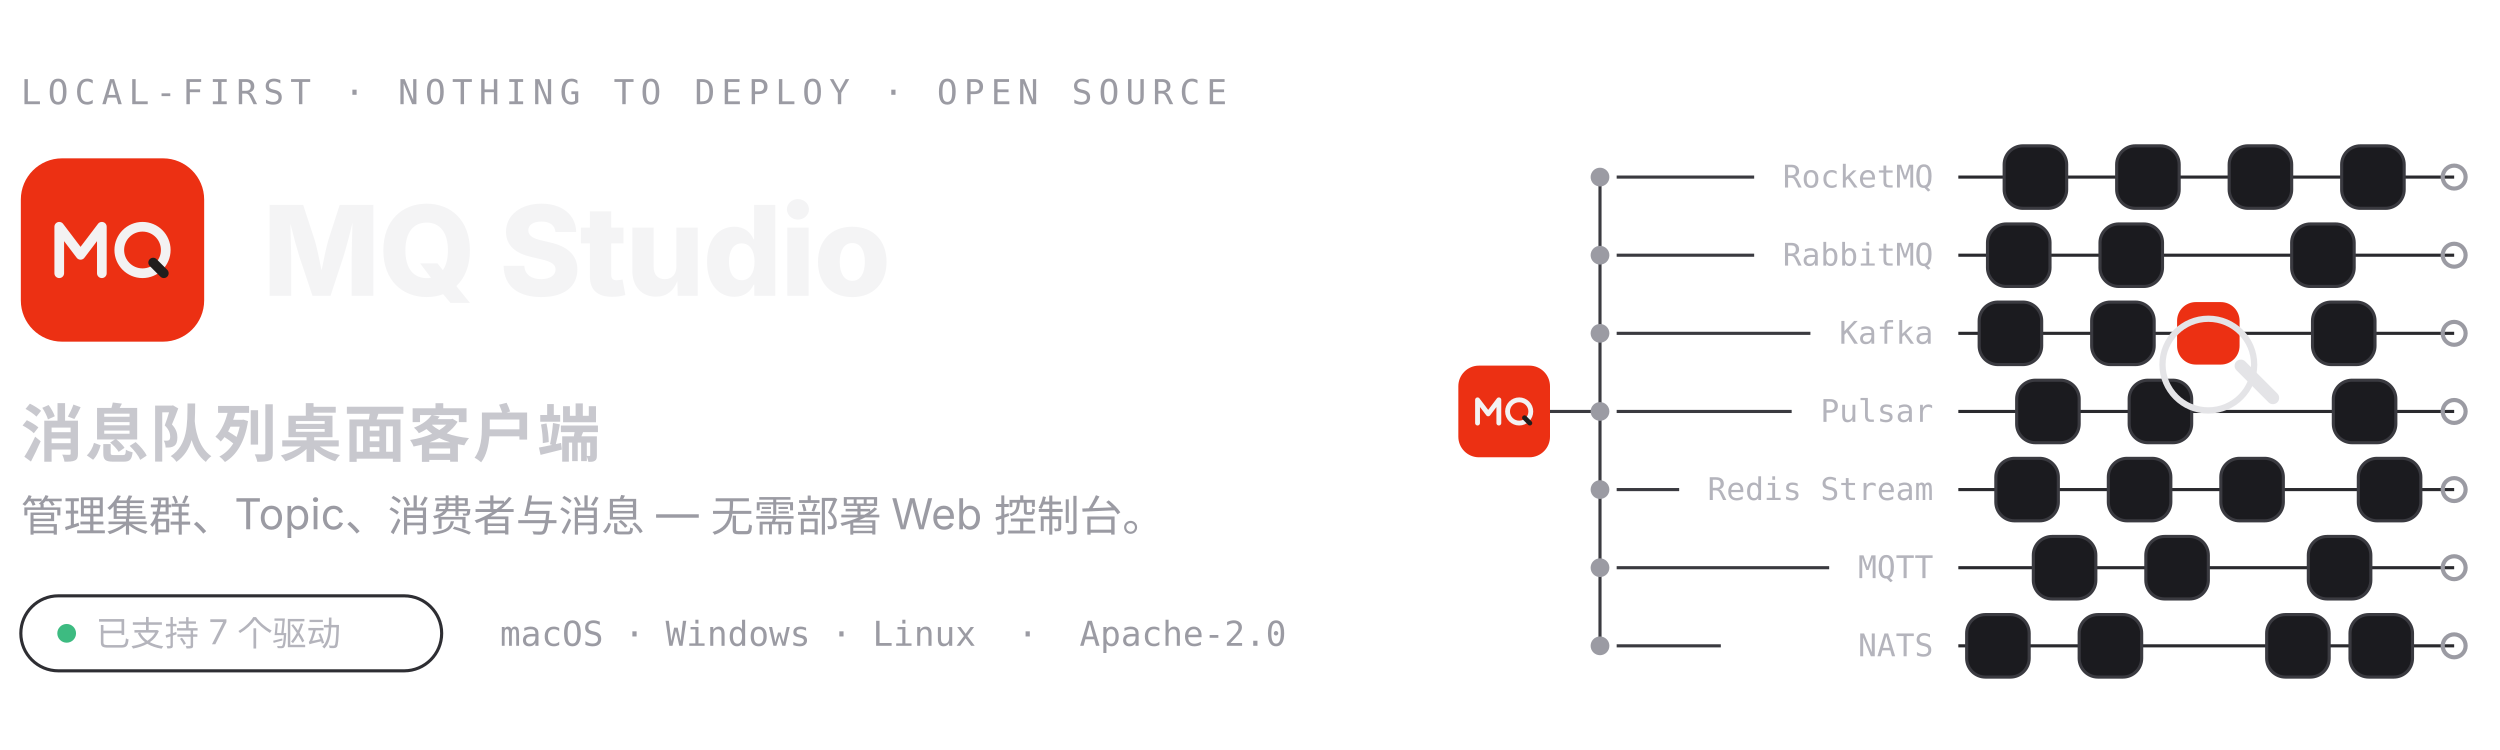
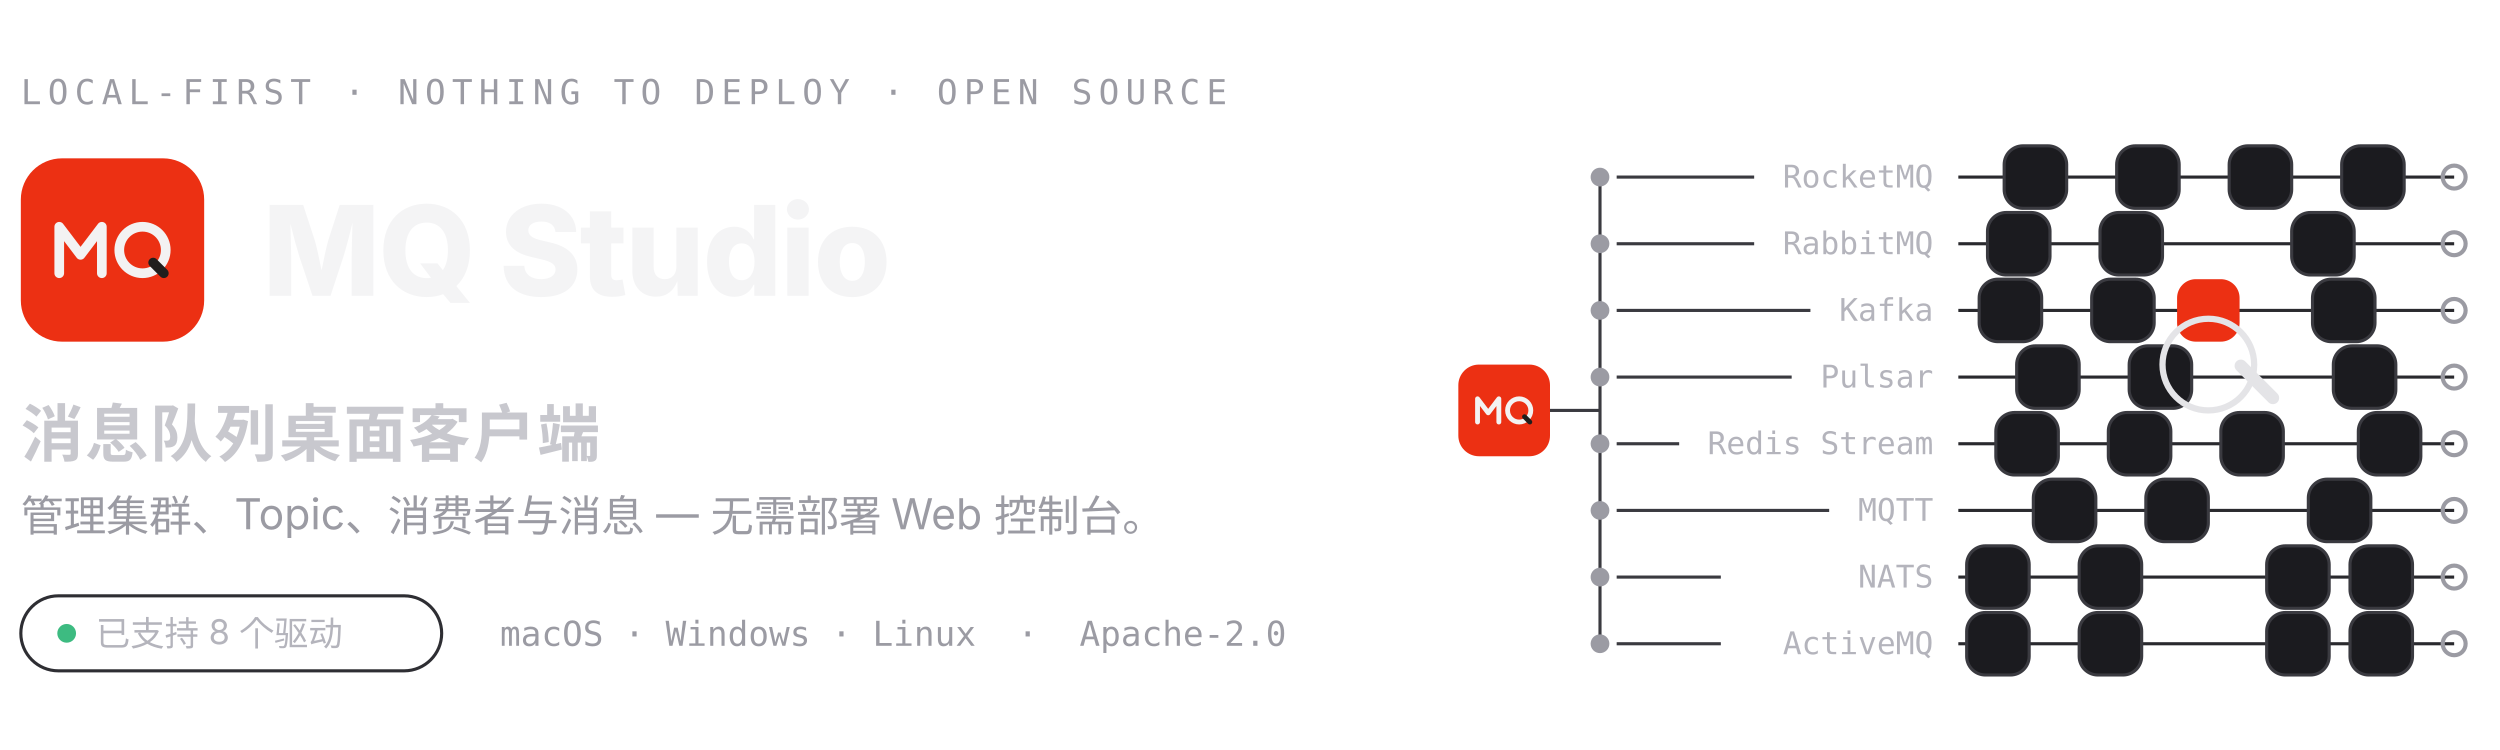
<svg xmlns="http://www.w3.org/2000/svg" width="1200" height="360" viewBox="0 0 1200 360" role="img" aria-labelledby="t d">
  <text x="10" y="50" font-family="ui-monospace,'SF Mono',Menlo,Consolas,monospace" font-size="16.5" letter-spacing="3" fill="#9B9BA3">LOCAL-FIRST · NOTHING TO DEPLOY · OPEN SOURCE</text>
  <g id="lockup">
    <rect x="10" y="76" width="88" height="88" rx="19.8" fill="#EC3013" />
    <g transform="translate(22.86 96.761) scale(0.46478)" fill="none" stroke-width="10">
      <path d="M12 74 L12 26 L34 55 L56 26 L56 74" stroke="#F3F2F2" stroke-linejoin="round" stroke-linecap="round" />
      <circle cx="98" cy="50" r="24" stroke="#F3F2F2" />
      <line x1="109" y1="63" x2="120" y2="74" stroke="#201E1D" stroke-linecap="round" />
    </g>
    <text x="126" y="142" font-family="-apple-system,'PingFang SC','Segoe UI','Microsoft YaHei',system-ui,sans-serif" font-size="60" font-weight="800" letter-spacing="-1" fill="#F4F4F5">MQ Studio</text>
  </g>
  <text x="10" y="219" font-family="-apple-system,'PingFang SC','Segoe UI','Microsoft YaHei',system-ui,sans-serif" font-size="30" font-weight="600" letter-spacing="1" fill="#C8C8CE">消息队列桌面客户端</text>
  <text x="10" y="255" font-family="-apple-system,'PingFang SC','Segoe UI','Microsoft YaHei',system-ui,sans-serif" font-size="20.5" fill="#9B9BA3">管理集群、Topic、消费者与消息 — 无需部署 Web 控制台。</text>
  <g id="meta">
    <rect x="10" y="286" width="202" height="36" rx="18" fill="none" stroke="#2E2E33" stroke-width="1.5" />
    <circle cx="32" cy="304" r="4.5" fill="#3DBB81" />
-     <text x="46" y="310" font-family="-apple-system,'PingFang SC','Segoe UI','Microsoft YaHei',system-ui,sans-serif" font-size="16.5" fill="#B4B4BC">已支持 7 个驱动</text>
+     <text x="46" y="310" font-family="-apple-system,'PingFang SC','Segoe UI','Microsoft YaHei',system-ui,sans-serif" font-size="16.5" fill="#B4B4BC">已支持 8 个驱动</text>
    <text x="240" y="310" font-family="ui-monospace,'SF Mono',Menlo,Consolas,monospace" font-size="16.5" fill="#9B9BA3">macOS · Windows · Linux  ·  Apache-2.0</text>
  </g>
  <g id="drivers">
-     <rect x="700" y="175.5" width="44" height="44" rx="9.9" fill="#EC3013" />
-     <g transform="translate(706.43 185.88) scale(0.23239)" fill="none" stroke-width="10">
+     <rect x="700" y="175" width="44" height="44" rx="9.9" fill="#EC3013" />
+     <g transform="translate(706.43 185.38) scale(0.23239)" fill="none" stroke-width="10">
      <path d="M12 74 L12 26 L34 55 L56 26 L56 74" stroke="#F3F2F2" stroke-linejoin="round" stroke-linecap="round" />
      <circle cx="98" cy="50" r="24" stroke="#F3F2F2" />
      <line x1="109" y1="63" x2="120" y2="74" stroke="#201E1D" stroke-linecap="round" />
    </g>
-     <line x1="744" y1="197.5" x2="768" y2="197.5" stroke="#3A3A40" stroke-width="1.5" />
-     <line x1="768" y1="85" x2="768" y2="310" stroke="#3A3A40" stroke-width="1.5" />
+     <line x1="744" y1="197" x2="768" y2="197" stroke="#3A3A40" stroke-width="1.5" />
+     <line x1="768" y1="85" x2="768" y2="309" stroke="#3A3A40" stroke-width="1.5" />
    <line x1="776" y1="85" x2="842" y2="85" stroke="#3A3A40" stroke-width="1.5" />
    <text x="928" y="90" text-anchor="end" font-family="ui-monospace,'SF Mono',Menlo,Consolas,monospace" font-size="15" fill="#B4B4BC">RocketMQ</text>
    <line x1="940" y1="85" x2="1178" y2="85" stroke="#2A2A2E" stroke-width="1.5" />
    <circle cx="768" cy="85" r="4.5" fill="#9B9BA3" />
    <circle cx="1178" cy="85" r="5.5" fill="none" stroke="#9B9BA3" stroke-width="2" />
    <rect x="962" y="70" width="30" height="30" rx="9" fill="#1B1B1F" stroke="#3A3A40" stroke-width="1.5" />
    <rect x="1016" y="70" width="30" height="30" rx="9" fill="#1B1B1F" stroke="#3A3A40" stroke-width="1.5" />
    <rect x="1070" y="70" width="30" height="30" rx="9" fill="#1B1B1F" stroke="#3A3A40" stroke-width="1.5" />
    <rect x="1124" y="70" width="30" height="30" rx="9" fill="#1B1B1F" stroke="#3A3A40" stroke-width="1.5" />
-     <line x1="776" y1="122.5" x2="842" y2="122.5" stroke="#3A3A40" stroke-width="1.5" />
-     <text x="928" y="127.5" text-anchor="end" font-family="ui-monospace,'SF Mono',Menlo,Consolas,monospace" font-size="15" fill="#B4B4BC">RabbitMQ</text>
-     <line x1="940" y1="122.5" x2="1178" y2="122.5" stroke="#2A2A2E" stroke-width="1.5" />
-     <circle cx="768" cy="122.5" r="4.5" fill="#9B9BA3" />
-     <circle cx="1178" cy="122.5" r="5.5" fill="none" stroke="#9B9BA3" stroke-width="2" />
-     <rect x="954" y="107.5" width="30" height="30" rx="9" fill="#1B1B1F" stroke="#3A3A40" stroke-width="1.5" />
-     <rect x="1008" y="107.5" width="30" height="30" rx="9" fill="#1B1B1F" stroke="#3A3A40" stroke-width="1.5" />
-     <rect x="1100" y="107.5" width="30" height="30" rx="9" fill="#1B1B1F" stroke="#3A3A40" stroke-width="1.5" />
-     <line x1="776" y1="160" x2="869" y2="160" stroke="#3A3A40" stroke-width="1.5" />
-     <text x="928" y="165" text-anchor="end" font-family="ui-monospace,'SF Mono',Menlo,Consolas,monospace" font-size="15" fill="#B4B4BC">Kafka</text>
-     <line x1="940" y1="160" x2="1178" y2="160" stroke="#2A2A2E" stroke-width="1.5" />
-     <circle cx="768" cy="160" r="4.5" fill="#9B9BA3" />
-     <circle cx="1178" cy="160" r="5.5" fill="none" stroke="#9B9BA3" stroke-width="2" />
-     <rect x="950" y="145" width="30" height="30" rx="9" fill="#1B1B1F" stroke="#3A3A40" stroke-width="1.5" />
-     <rect x="1004" y="145" width="30" height="30" rx="9" fill="#1B1B1F" stroke="#3A3A40" stroke-width="1.5" />
-     <rect x="1110" y="145" width="30" height="30" rx="9" fill="#1B1B1F" stroke="#3A3A40" stroke-width="1.5" />
-     <rect x="1045" y="145" width="30" height="30" rx="9" fill="#EC3013" />
-     <line x1="776" y1="197.5" x2="860" y2="197.5" stroke="#3A3A40" stroke-width="1.5" />
-     <text x="928" y="202.5" text-anchor="end" font-family="ui-monospace,'SF Mono',Menlo,Consolas,monospace" font-size="15" fill="#B4B4BC">Pulsar</text>
-     <line x1="940" y1="197.5" x2="1178" y2="197.5" stroke="#2A2A2E" stroke-width="1.5" />
-     <circle cx="768" cy="197.5" r="4.5" fill="#9B9BA3" />
-     <circle cx="1178" cy="197.5" r="5.5" fill="none" stroke="#9B9BA3" stroke-width="2" />
-     <rect x="968" y="182.5" width="30" height="30" rx="9" fill="#1B1B1F" stroke="#3A3A40" stroke-width="1.5" />
-     <rect x="1022" y="182.5" width="30" height="30" rx="9" fill="#1B1B1F" stroke="#3A3A40" stroke-width="1.5" />
-     <rect x="1120" y="182.5" width="30" height="30" rx="9" fill="#1B1B1F" stroke="#3A3A40" stroke-width="1.5" />
-     <line x1="776" y1="235" x2="806" y2="235" stroke="#3A3A40" stroke-width="1.5" />
-     <text x="928" y="240" text-anchor="end" font-family="ui-monospace,'SF Mono',Menlo,Consolas,monospace" font-size="15" fill="#B4B4BC">Redis Stream</text>
-     <line x1="940" y1="235" x2="1178" y2="235" stroke="#2A2A2E" stroke-width="1.5" />
-     <circle cx="768" cy="235" r="4.5" fill="#9B9BA3" />
-     <circle cx="1178" cy="235" r="5.5" fill="none" stroke="#9B9BA3" stroke-width="2" />
-     <rect x="958" y="220" width="30" height="30" rx="9" fill="#1B1B1F" stroke="#3A3A40" stroke-width="1.5" />
-     <rect x="1012" y="220" width="30" height="30" rx="9" fill="#1B1B1F" stroke="#3A3A40" stroke-width="1.5" />
-     <rect x="1066" y="220" width="30" height="30" rx="9" fill="#1B1B1F" stroke="#3A3A40" stroke-width="1.5" />
-     <rect x="1132" y="220" width="30" height="30" rx="9" fill="#1B1B1F" stroke="#3A3A40" stroke-width="1.5" />
-     <line x1="776" y1="272.5" x2="878" y2="272.5" stroke="#3A3A40" stroke-width="1.5" />
-     <text x="928" y="277.5" text-anchor="end" font-family="ui-monospace,'SF Mono',Menlo,Consolas,monospace" font-size="15" fill="#B4B4BC">MQTT</text>
-     <line x1="940" y1="272.5" x2="1178" y2="272.5" stroke="#2A2A2E" stroke-width="1.5" />
-     <circle cx="768" cy="272.5" r="4.5" fill="#9B9BA3" />
-     <circle cx="1178" cy="272.5" r="5.5" fill="none" stroke="#9B9BA3" stroke-width="2" />
-     <rect x="976" y="257.5" width="30" height="30" rx="9" fill="#1B1B1F" stroke="#3A3A40" stroke-width="1.5" />
-     <rect x="1030" y="257.5" width="30" height="30" rx="9" fill="#1B1B1F" stroke="#3A3A40" stroke-width="1.5" />
-     <rect x="1108" y="257.5" width="30" height="30" rx="9" fill="#1B1B1F" stroke="#3A3A40" stroke-width="1.5" />
-     <line x1="776" y1="310" x2="826" y2="310" stroke="#3A3A40" stroke-width="1.5" />
-     <text x="928" y="315" text-anchor="end" font-family="ui-monospace,'SF Mono',Menlo,Consolas,monospace" font-size="15" fill="#B4B4BC">NATS</text>
-     <line x1="940" y1="310" x2="1178" y2="310" stroke="#2A2A2E" stroke-width="1.5" />
-     <circle cx="768" cy="310" r="4.5" fill="#9B9BA3" />
-     <circle cx="1178" cy="310" r="5.5" fill="none" stroke="#9B9BA3" stroke-width="2" />
-     <rect x="944" y="295" width="30" height="30" rx="9" fill="#1B1B1F" stroke="#3A3A40" stroke-width="1.5" />
-     <rect x="998" y="295" width="30" height="30" rx="9" fill="#1B1B1F" stroke="#3A3A40" stroke-width="1.5" />
-     <rect x="1088" y="295" width="30" height="30" rx="9" fill="#1B1B1F" stroke="#3A3A40" stroke-width="1.5" />
-     <rect x="1128" y="295" width="30" height="30" rx="9" fill="#1B1B1F" stroke="#3A3A40" stroke-width="1.5" />
+     <line x1="776" y1="117" x2="842" y2="117" stroke="#3A3A40" stroke-width="1.5" />
+     <text x="928" y="122" text-anchor="end" font-family="ui-monospace,'SF Mono',Menlo,Consolas,monospace" font-size="15" fill="#B4B4BC">RabbitMQ</text>
+     <line x1="940" y1="117" x2="1178" y2="117" stroke="#2A2A2E" stroke-width="1.5" />
+     <circle cx="768" cy="117" r="4.5" fill="#9B9BA3" />
+     <circle cx="1178" cy="117" r="5.5" fill="none" stroke="#9B9BA3" stroke-width="2" />
+     <rect x="954" y="102" width="30" height="30" rx="9" fill="#1B1B1F" stroke="#3A3A40" stroke-width="1.5" />
+     <rect x="1008" y="102" width="30" height="30" rx="9" fill="#1B1B1F" stroke="#3A3A40" stroke-width="1.5" />
+     <rect x="1100" y="102" width="30" height="30" rx="9" fill="#1B1B1F" stroke="#3A3A40" stroke-width="1.5" />
+     <line x1="776" y1="149" x2="869" y2="149" stroke="#3A3A40" stroke-width="1.5" />
+     <text x="928" y="154" text-anchor="end" font-family="ui-monospace,'SF Mono',Menlo,Consolas,monospace" font-size="15" fill="#B4B4BC">Kafka</text>
+     <line x1="940" y1="149" x2="1178" y2="149" stroke="#2A2A2E" stroke-width="1.5" />
+     <circle cx="768" cy="149" r="4.5" fill="#9B9BA3" />
+     <circle cx="1178" cy="149" r="5.5" fill="none" stroke="#9B9BA3" stroke-width="2" />
+     <rect x="950" y="134" width="30" height="30" rx="9" fill="#1B1B1F" stroke="#3A3A40" stroke-width="1.5" />
+     <rect x="1004" y="134" width="30" height="30" rx="9" fill="#1B1B1F" stroke="#3A3A40" stroke-width="1.5" />
+     <rect x="1110" y="134" width="30" height="30" rx="9" fill="#1B1B1F" stroke="#3A3A40" stroke-width="1.5" />
+     <rect x="1045" y="134" width="30" height="30" rx="9" fill="#EC3013" />
+     <line x1="776" y1="181" x2="860" y2="181" stroke="#3A3A40" stroke-width="1.5" />
+     <text x="928" y="186" text-anchor="end" font-family="ui-monospace,'SF Mono',Menlo,Consolas,monospace" font-size="15" fill="#B4B4BC">Pulsar</text>
+     <line x1="940" y1="181" x2="1178" y2="181" stroke="#2A2A2E" stroke-width="1.5" />
+     <circle cx="768" cy="181" r="4.5" fill="#9B9BA3" />
+     <circle cx="1178" cy="181" r="5.5" fill="none" stroke="#9B9BA3" stroke-width="2" />
+     <rect x="968" y="166" width="30" height="30" rx="9" fill="#1B1B1F" stroke="#3A3A40" stroke-width="1.5" />
+     <rect x="1022" y="166" width="30" height="30" rx="9" fill="#1B1B1F" stroke="#3A3A40" stroke-width="1.5" />
+     <rect x="1120" y="166" width="30" height="30" rx="9" fill="#1B1B1F" stroke="#3A3A40" stroke-width="1.5" />
+     <line x1="776" y1="213" x2="806" y2="213" stroke="#3A3A40" stroke-width="1.5" />
+     <text x="928" y="218" text-anchor="end" font-family="ui-monospace,'SF Mono',Menlo,Consolas,monospace" font-size="15" fill="#B4B4BC">Redis Stream</text>
+     <line x1="940" y1="213" x2="1178" y2="213" stroke="#2A2A2E" stroke-width="1.5" />
+     <circle cx="768" cy="213" r="4.5" fill="#9B9BA3" />
+     <circle cx="1178" cy="213" r="5.5" fill="none" stroke="#9B9BA3" stroke-width="2" />
+     <rect x="958" y="198" width="30" height="30" rx="9" fill="#1B1B1F" stroke="#3A3A40" stroke-width="1.5" />
+     <rect x="1012" y="198" width="30" height="30" rx="9" fill="#1B1B1F" stroke="#3A3A40" stroke-width="1.5" />
+     <rect x="1066" y="198" width="30" height="30" rx="9" fill="#1B1B1F" stroke="#3A3A40" stroke-width="1.5" />
+     <rect x="1132" y="198" width="30" height="30" rx="9" fill="#1B1B1F" stroke="#3A3A40" stroke-width="1.5" />
+     <line x1="776" y1="245" x2="878" y2="245" stroke="#3A3A40" stroke-width="1.5" />
+     <text x="928" y="250" text-anchor="end" font-family="ui-monospace,'SF Mono',Menlo,Consolas,monospace" font-size="15" fill="#B4B4BC">MQTT</text>
+     <line x1="940" y1="245" x2="1178" y2="245" stroke="#2A2A2E" stroke-width="1.5" />
+     <circle cx="768" cy="245" r="4.5" fill="#9B9BA3" />
+     <circle cx="1178" cy="245" r="5.5" fill="none" stroke="#9B9BA3" stroke-width="2" />
+     <rect x="976" y="230" width="30" height="30" rx="9" fill="#1B1B1F" stroke="#3A3A40" stroke-width="1.5" />
+     <rect x="1030" y="230" width="30" height="30" rx="9" fill="#1B1B1F" stroke="#3A3A40" stroke-width="1.5" />
+     <rect x="1108" y="230" width="30" height="30" rx="9" fill="#1B1B1F" stroke="#3A3A40" stroke-width="1.5" />
+     <line x1="776" y1="277" x2="826" y2="277" stroke="#3A3A40" stroke-width="1.5" />
+     <text x="928" y="282" text-anchor="end" font-family="ui-monospace,'SF Mono',Menlo,Consolas,monospace" font-size="15" fill="#B4B4BC">NATS</text>
+     <line x1="940" y1="277" x2="1178" y2="277" stroke="#2A2A2E" stroke-width="1.5" />
+     <circle cx="768" cy="277" r="4.5" fill="#9B9BA3" />
+     <circle cx="1178" cy="277" r="5.5" fill="none" stroke="#9B9BA3" stroke-width="2" />
+     <rect x="944" y="262" width="30" height="30" rx="9" fill="#1B1B1F" stroke="#3A3A40" stroke-width="1.5" />
+     <rect x="998" y="262" width="30" height="30" rx="9" fill="#1B1B1F" stroke="#3A3A40" stroke-width="1.5" />
+     <rect x="1088" y="262" width="30" height="30" rx="9" fill="#1B1B1F" stroke="#3A3A40" stroke-width="1.5" />
+     <rect x="1128" y="262" width="30" height="30" rx="9" fill="#1B1B1F" stroke="#3A3A40" stroke-width="1.5" />
+     <line x1="776" y1="309" x2="826" y2="309" stroke="#3A3A40" stroke-width="1.5" />
+     <text x="928" y="314" text-anchor="end" font-family="ui-monospace,'SF Mono',Menlo,Consolas,monospace" font-size="15" fill="#B4B4BC">ActiveMQ</text>
+     <line x1="940" y1="309" x2="1178" y2="309" stroke="#2A2A2E" stroke-width="1.5" />
+     <circle cx="768" cy="309" r="4.5" fill="#9B9BA3" />
+     <circle cx="1178" cy="309" r="5.5" fill="none" stroke="#9B9BA3" stroke-width="2" />
+     <rect x="944" y="294" width="30" height="30" rx="9" fill="#1B1B1F" stroke="#3A3A40" stroke-width="1.5" />
+     <rect x="998" y="294" width="30" height="30" rx="9" fill="#1B1B1F" stroke="#3A3A40" stroke-width="1.5" />
+     <rect x="1088" y="294" width="30" height="30" rx="9" fill="#1B1B1F" stroke="#3A3A40" stroke-width="1.5" />
+     <rect x="1128" y="294" width="30" height="30" rx="9" fill="#1B1B1F" stroke="#3A3A40" stroke-width="1.5" />
  </g>
  <g id="inspect">
    <circle cx="1060" cy="175" r="22" fill="none" stroke="#E4E4E7" stroke-width="3" />
    <line x1="1075.6" y1="175.6" x2="1091" y2="191" stroke="#E4E4E7" stroke-width="6" stroke-linecap="round" />
  </g>
</svg>
